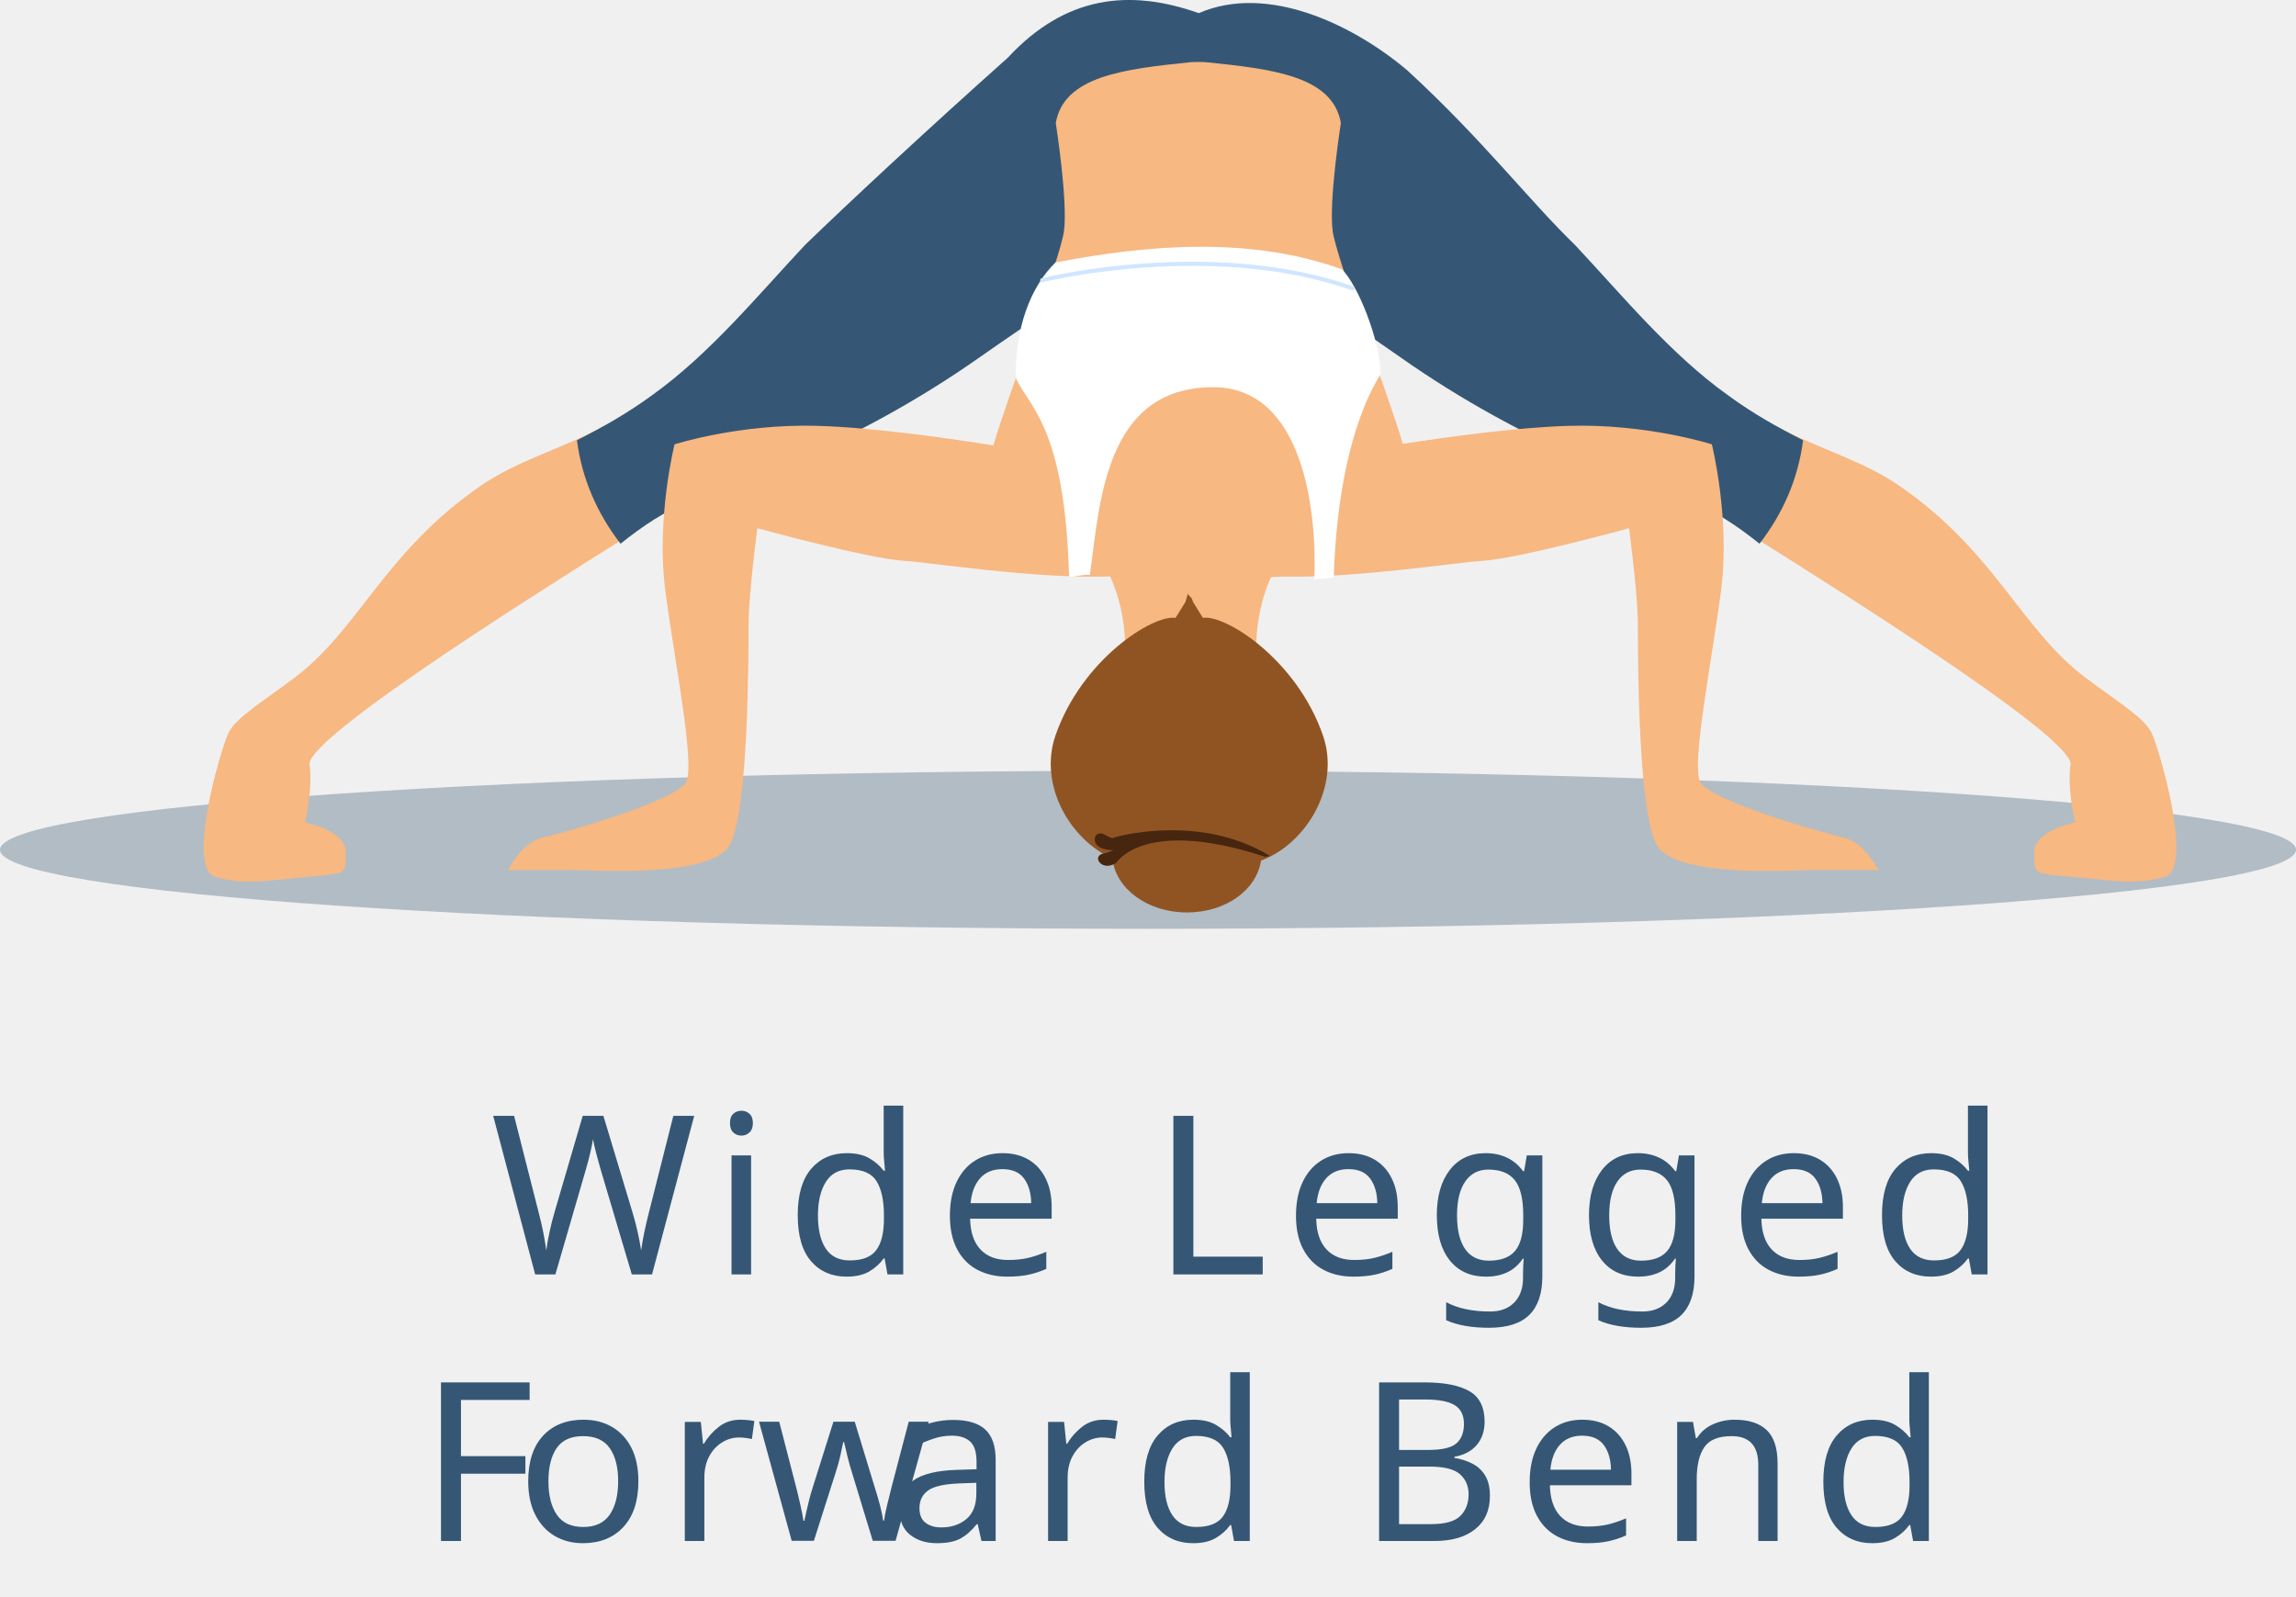
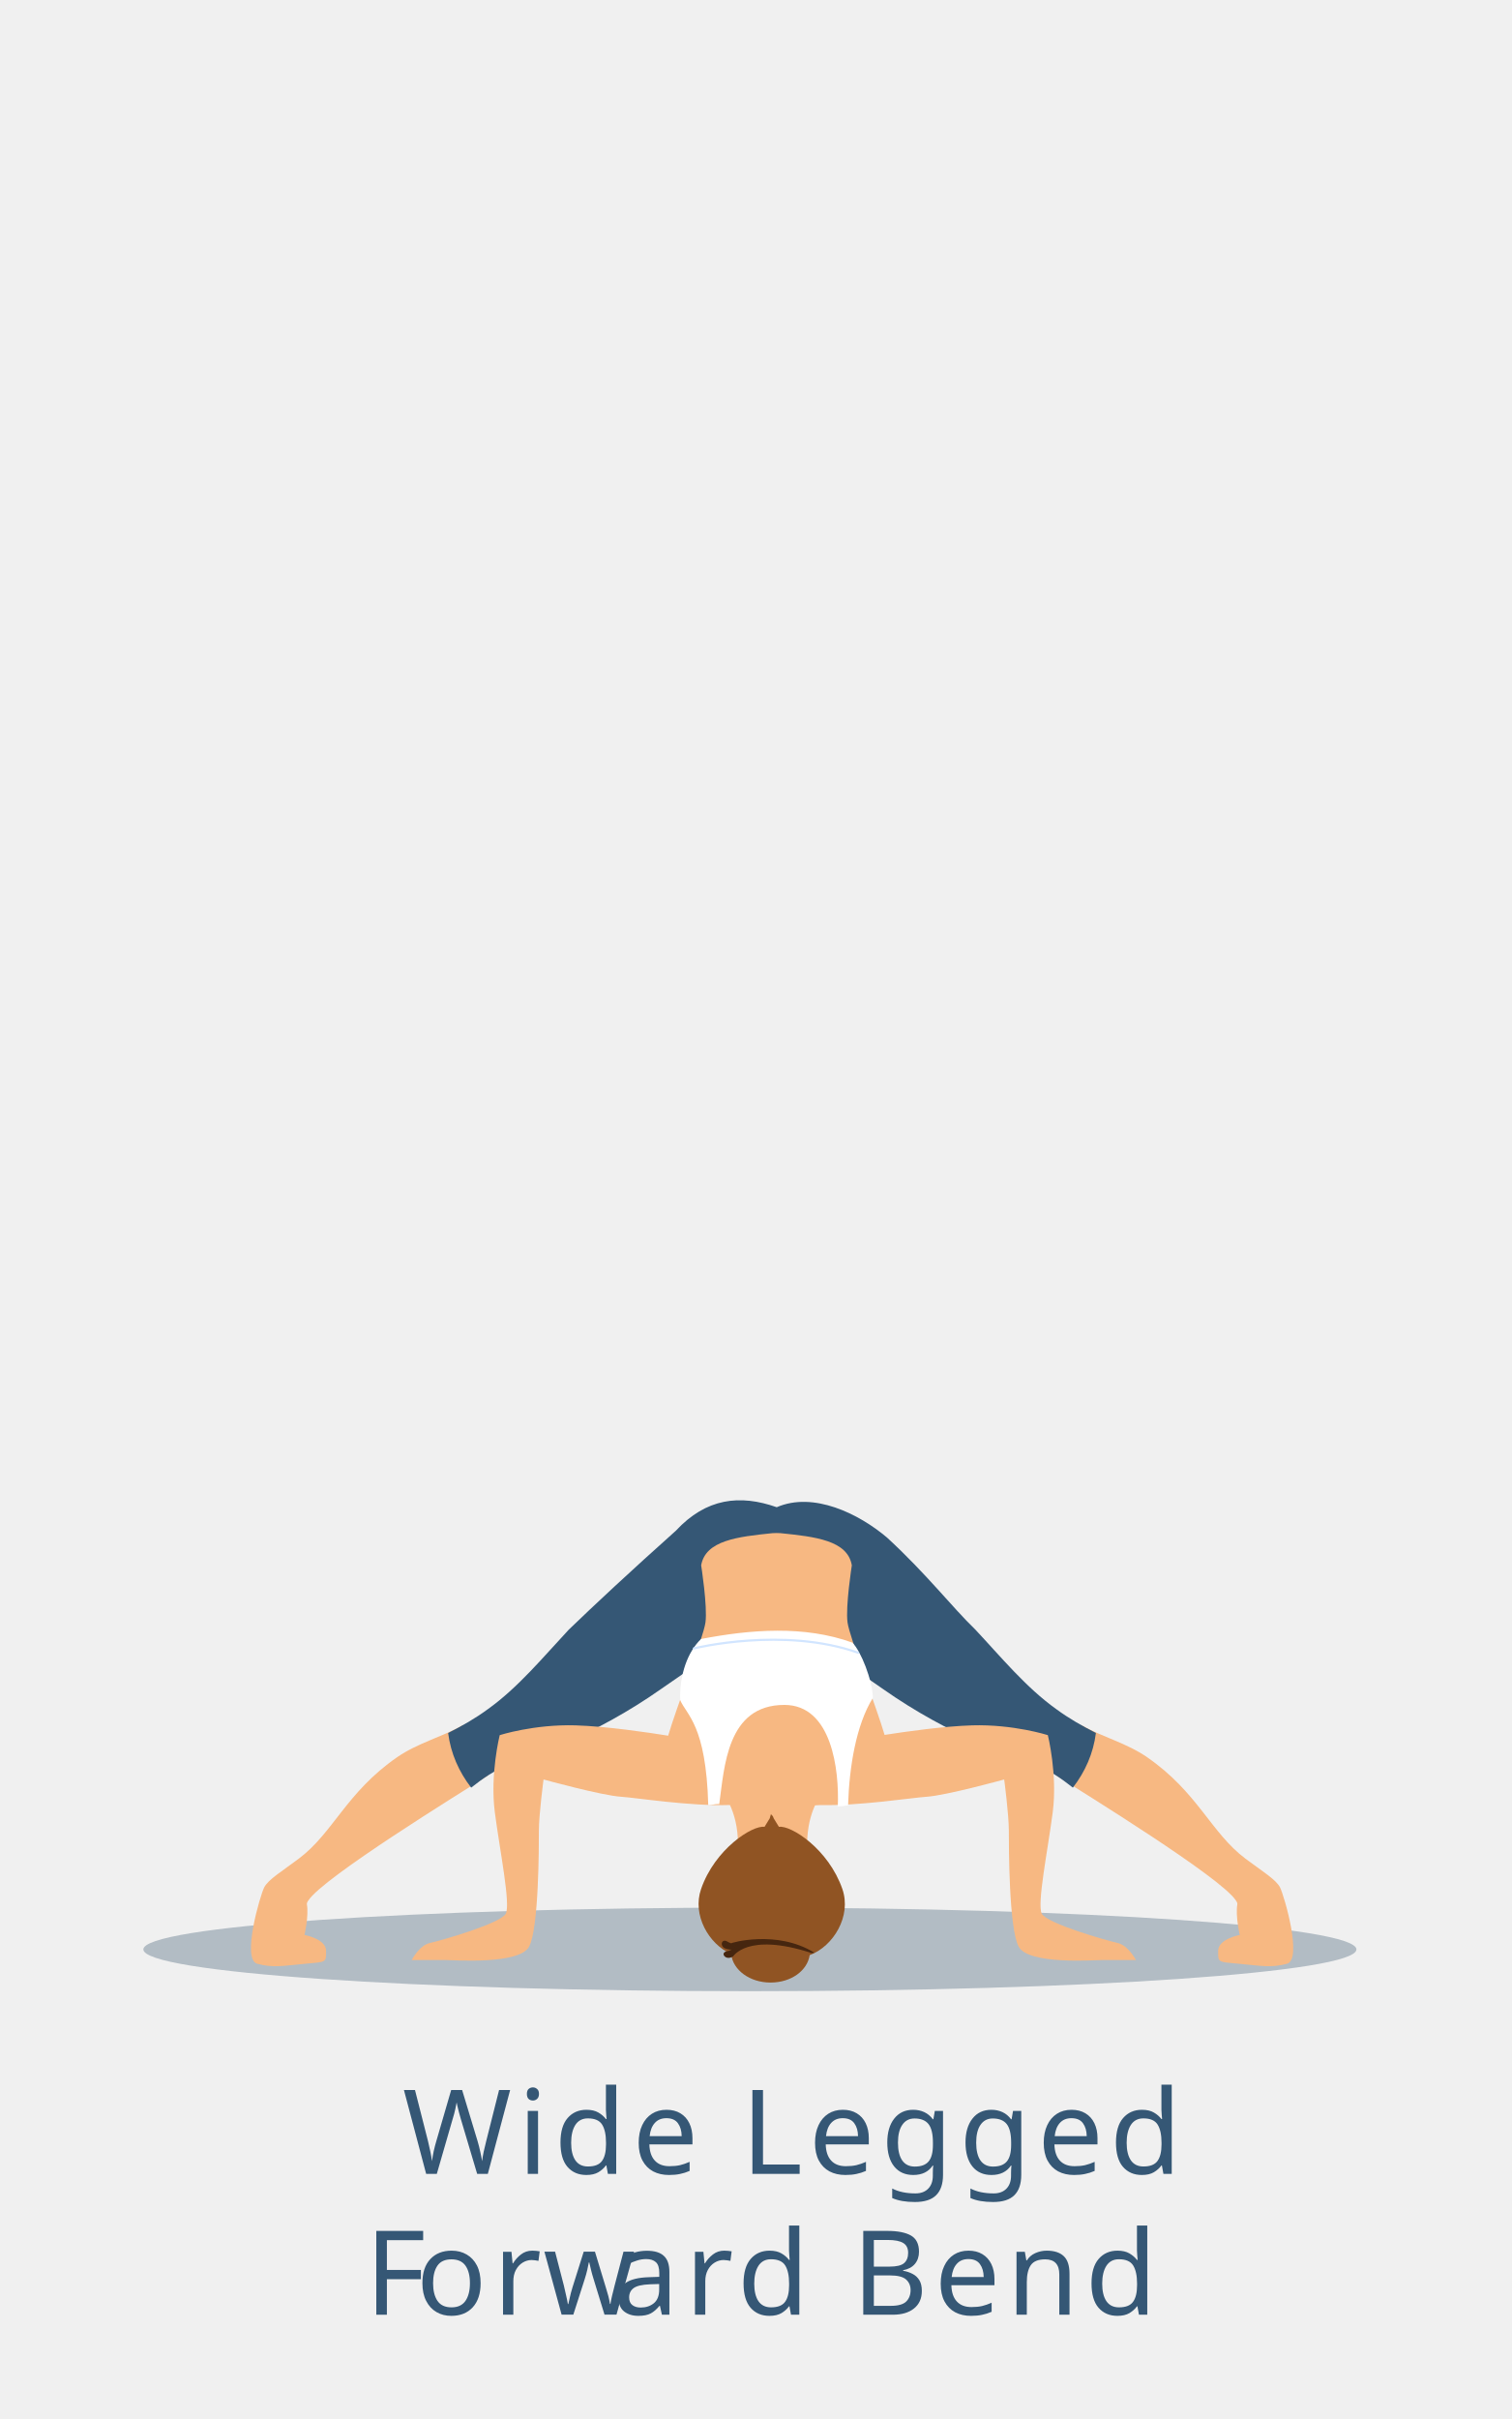
- <svg xmlns="http://www.w3.org/2000/svg" id="Layer_1" data-name="Layer 1" viewBox="0 0 878.56 610.94">
-   <defs>
-     <style>
-       .cls-1 {
-         fill: #f7b882;
-       }
- 
-       .cls-2 {
-         fill: #fff;
-       }
- 
-       .cls-3 {
-         fill: #905423;
-       }
- 
-       .cls-4 {
-         fill: #b2bcc4;
-       }
- 
-       .cls-5 {
-         fill: #d1e5ff;
-       }
- 
-       .cls-6, .cls-7, .cls-8 {
-         fill: #355775;
-       }
- 
-       .cls-9 {
-         fill: #46260f;
-       }
- 
-       .cls-10 {
-         letter-spacing: .07em;
-       }
- 
-       .cls-11, .cls-7 {
-         letter-spacing: .07em;
-       }
- 
-       .cls-7, .cls-8 {
-         font-family: FarmWaveFree-Regular, 'Farm Wave Free';
-         font-size: 85px;
-         isolation: isolate;
-       }
- 
-       .cls-12 {
-         letter-spacing: .03em;
-       }
- 
-       .cls-13 {
-         letter-spacing: .02em;
-       }
-     </style>
-   </defs>
-   <text class="cls-7" transform="translate(187.7 487.69)">
-     <tspan x="0" y="0">Wide Legged </tspan>
-   </text>
-   <text class="cls-8" transform="translate(160.5 589.69)">
-     <tspan class="cls-13" x="0" y="0">F</tspan>
-     <tspan class="cls-10" x="36.95" y="0">or</tspan>
-     <tspan class="cls-12" x="129" y="0">w</tspan>
-     <tspan class="cls-11" x="179.69" y="0">ard Bend</tspan>
-   </text>
+ <svg xmlns="http://www.w3.org/2000/svg" version="1.1" id="Layer_1" x="0px" y="0px" viewBox="0 0 250 400" style="enable-background:new 0 0 250 400;" xml:space="preserve">
+   <style type="text/css">
+ 	.st0{fill:#355775;}
+ 	.st1{font-family:'FarmWaveFree-Regular';}
+ 	.st2{font-size:19.412px;}
+ 	.st3{letter-spacing:1;}
+ 	.st4{fill:#B2BCC4;}
+ 	.st5{fill:#F7B882;}
+ 	.st6{fill:#905423;}
+ 	.st7{fill:#46260F;}
+ 	.st8{fill:#FFFFFF;}
+ 	.st9{fill:#D1E5FF;}
+ </style>
  <g>
-     <path class="cls-4" d="M878.56,325.18c0-16.7-196.67-30.24-439.28-30.24S0,308.48,0,325.18s196.67,30.24,439.28,30.24,439.28-13.54,439.28-30.24Z" />
+     <text transform="matrix(1 0 0 1 66.5762 359.4624)" class="st0 st1 st2 st3">Wide Legged</text>
+     <text transform="matrix(1 0 0 1 60.3647 382.7568)" class="st0 st1 st2">F</text>
+     <text transform="matrix(1 0 0 1 68.8037 382.7568)" class="st0 st1 st2 st3">or</text>
+     <text transform="matrix(1 0 0 1 89.8257 382.7568)" class="st0 st1 st2">w</text>
+     <text transform="matrix(1 0 0 1 101.4023 382.7568)" class="st0 st1 st2 st3">ard Bend</text>
    <g>
-       <path class="cls-1" d="M249.84,199.08c-7.35-11.47-13.97-23.32-18.71-36.12-15.15,8.52-32.68,12.89-47.39,23.07-36.82,25.49-46.21,54.69-71.23,73.46-12.21,9.15-22.16,15.12-25.03,20.86s-16.54,52.21-4.94,55.28c11.6,3.07,18.66,1.44,34.45,0,15.79-1.43,15.34-.78,15.34-9.4s-15.64-11.47-15.64-11.47c0,0,3.18-13.58,1.74-22.19-.13-.76,.26-1.68,1.02-2.73,10.78-16.8,109.85-77.71,130.39-90.76Z" />
-       <path class="cls-1" d="M660.88,199.08c7.35-11.47,13.97-23.32,18.71-36.12,15.15,8.52,32.68,12.89,47.39,23.07,36.82,25.49,46.21,54.69,71.24,73.46,12.21,9.15,22.16,15.12,25.03,20.86,2.87,5.74,16.54,52.21,4.94,55.28-11.6,3.07-18.66,1.44-34.45,0-15.79-1.43-15.34-.78-15.34-9.4s15.64-11.47,15.64-11.47c0,0-3.18-13.58-1.74-22.19,.13-.76-.26-1.68-1.02-2.73-10.8-16.8-109.86-77.71-130.4-90.76Z" />
-       <path class="cls-6" d="M661.24,151.27c-21.98-15.67-40.3-38.02-58.57-57.53-17.53-16.94-35.07-40.05-64.16-66.81-20.34-17.21-53.21-33.43-79.78-21.9-26.59-9.39-51.07-6.69-73.08,17.04-31.73,28.32-60.07,54.72-77.6,71.66-18.27,19.51-36.6,41.86-58.57,57.53-9.09,6.68-18.75,12.17-28.71,17.22,1.9,14.8,7.8,28.11,16.68,39.58,8.6-6.84,17.13-12.76,28.02-16.86,15.1-5.68,60.13-19.75,109.83-54.78,13.55-9.56,54.73-37.19,80.06-55.72,25.33,18.53,66.5,46.16,80.06,55.72,49.7,35.03,94.73,49.1,109.83,54.78,10.89,4.1,19.42,10.02,28.02,16.86,8.89-11.46,14.78-24.77,16.68-39.58-9.96-5.04-19.62-10.52-28.71-17.21Z" />
-       <path class="cls-1" d="M705.49,320.51c-7.97-1.77-51.34-14.16-54.88-21.24s4.43-46.03,7.97-73.47-3.54-55.76-3.54-55.76c0,0-24.78-7.97-54.88-7.08-20.5,.6-47.94,4.49-63.38,6.9-5.45-18.63-25.43-71.02-26.83-81.39-1.56-11.64,3.13-41.39,3.13-41.39-3.13-18.11-26.59-20.69-51.62-23.28-1.05-.11-4.81-.11-5.85,0-25.03,2.59-48.49,5.17-51.62,23.28,0,0,4.69,29.75,3.13,41.39-1.41,10.49-21.82,63.94-27,81.99-14.35-2.31-44.84-6.84-67.13-7.5-30.09-.89-54.88,7.08-54.88,7.08,0,0-7.08,28.32-3.54,55.76,3.54,27.44,11.51,66.39,7.97,73.47s-46.91,19.47-54.88,21.24-13.28,12.39-13.28,12.39h24.78c5.31,0,53.11,3.54,60.19-9.74,7.08-13.28,7.08-72.58,7.08-84.09s3.37-36.95,3.37-36.95c0,0,42.15,11.63,56.31,12.51,10.45,.65,50.05,6.95,78.67,5.96,2.97,6.45,5.81,15.81,5.81,28.46,0,19.91,16.65,16.15,25.03,13,8.37,3.15,25.03,6.91,25.03-13,0-12.5,2.77-21.77,5.7-28.21,1.27-.06,2.57-.13,3.91-.2,28.44,.67,66.57-5.36,76.79-6,14.16-.89,56.31-12.51,56.31-12.51,0,0,3.37,25.44,3.37,36.95s0,70.81,7.08,84.09c7.08,13.28,54.88,9.74,60.19,9.74h24.78s-5.32-10.63-13.29-12.4Z" />
+       <path class="st4" d="M224.35,322.35c0-3.81-44.92-6.91-100.32-6.91s-100.32,3.09-100.32,6.91s44.92,6.91,100.32,6.91    S224.35,326.16,224.35,322.35z" />
      <g>
-         <path class="cls-3" d="M506.26,281.53c-10.06-29.18-37.36-46.42-45.98-45.09l-3.78-6.11c-.57-2.02-1.45-2.34-1.45-2.34l-.51-.83s-.36,1.15-.93,3.17l-3.78,6.11c-8.62-1.33-35.93,15.92-45.98,45.09-6.48,18.79,5.53,39.76,21.8,47.01,1.26,11.54,13.46,20.63,28.49,20.63s26.67-8.68,28.39-19.84c17.23-6.38,30.46-28.26,23.73-47.8Z" />
-         <path class="cls-9" d="M418.94,320.64c.32-1.61,2.02-2.28,3.68-1.26,.83,.52,1.85,.98,3.05,1.4-.3-.31,33.04-10.01,60.24,6.77-.52,.11-.99,.19-1.42,.25-.22,.03-.41,.02-.61,.04-.1-.04-.17-.09-.27-.12-46.8-15.24-56.7,2.96-56.57,2.55-.67,.39-1.35,.68-2.01,.87-2.44,.7-4.57-.75-4.84-2.24-.16-.85,.29-1.96,2.08-2.29,1.14-.21,2.42-.64,3.78-1.26-1.86,.01-3.66-.33-5.01-.99-1.77-.86-2.33-2.53-2.1-3.72Z" />
+         <path class="st5" d="M80.77,293.55c-1.68-2.62-3.19-5.33-4.27-8.25c-3.46,1.95-7.46,2.94-10.82,5.27     c-8.41,5.82-10.55,12.49-16.27,16.78c-2.79,2.09-5.06,3.45-5.72,4.76c-0.66,1.31-3.78,11.92-1.13,12.62     c2.65,0.7,4.26,0.33,7.87,0c3.61-0.33,3.5-0.18,3.5-2.15s-3.57-2.62-3.57-2.62s0.73-3.1,0.4-5.07c-0.03-0.17,0.06-0.38,0.23-0.62     C53.45,310.44,76.08,296.53,80.77,293.55L80.77,293.55z" />
+         <path class="st5" d="M174.64,293.55c1.68-2.62,3.19-5.33,4.27-8.25c3.46,1.95,7.46,2.94,10.82,5.27     c8.41,5.82,10.55,12.49,16.27,16.78c2.79,2.09,5.06,3.45,5.72,4.76c0.66,1.31,3.78,11.92,1.13,12.62c-2.65,0.7-4.26,0.33-7.87,0     c-3.61-0.33-3.5-0.18-3.5-2.15s3.57-2.62,3.57-2.62s-0.73-3.1-0.4-5.07c0.03-0.17-0.06-0.38-0.23-0.62     C201.96,310.44,179.33,296.53,174.64,293.55L174.64,293.55z" />
+         <path class="st0" d="M174.72,282.63c-5.02-3.58-9.2-8.68-13.38-13.14c-4-3.87-8.01-9.15-14.65-15.26     c-4.65-3.93-12.15-7.63-18.22-5c-6.07-2.14-11.66-1.53-16.69,3.89c-7.25,6.47-13.72,12.5-17.72,16.37     c-4.17,4.46-8.36,9.56-13.38,13.14c-2.08,1.53-4.28,2.78-6.56,3.93c0.43,3.38,1.78,6.42,3.81,9.04c1.96-1.56,3.91-2.91,6.4-3.85     c3.45-1.3,13.73-4.51,25.08-12.51c3.09-2.18,12.5-8.49,18.28-12.73c5.78,4.23,15.19,10.54,18.28,12.73     c11.35,8,21.63,11.21,25.08,12.51c2.49,0.94,4.44,2.29,6.4,3.85c2.03-2.62,3.38-5.66,3.81-9.04     C179.01,285.41,176.8,284.16,174.72,282.63L174.72,282.63z" />
+         <path class="st5" d="M184.83,321.28c-1.82-0.4-11.73-3.23-12.53-4.85c-0.81-1.62,1.01-10.51,1.82-16.78     c0.81-6.27-0.81-12.73-0.81-12.73s-5.66-1.82-12.53-1.62c-4.68,0.14-10.95,1.03-14.47,1.58c-1.24-4.25-5.81-16.22-6.13-18.59     c-0.36-2.66,0.71-9.45,0.71-9.45c-0.71-4.14-6.07-4.73-11.79-5.32c-0.24-0.03-1.1-0.03-1.34,0c-5.72,0.59-11.07,1.18-11.79,5.32     c0,0,1.07,6.79,0.71,9.45c-0.32,2.4-4.98,14.6-6.17,18.72c-3.28-0.53-10.24-1.56-15.33-1.71c-6.87-0.2-12.53,1.62-12.53,1.62     s-1.62,6.47-0.81,12.73c0.81,6.27,2.63,15.16,1.82,16.78c-0.81,1.62-10.71,4.45-12.53,4.85c-1.82,0.4-3.03,2.83-3.03,2.83h5.66     c1.21,0,12.13,0.81,13.75-2.22c1.62-3.03,1.62-16.58,1.62-19.2c0-2.63,0.77-8.44,0.77-8.44s9.63,2.66,12.86,2.86     c2.39,0.15,11.43,1.59,17.97,1.36c0.68,1.47,1.33,3.61,1.33,6.5c0,4.55,3.8,3.69,5.72,2.97c1.91,0.72,5.72,1.58,5.72-2.97     c0-2.85,0.63-4.97,1.3-6.44c0.29-0.01,0.59-0.03,0.89-0.05c6.5,0.15,15.2-1.22,17.54-1.37c3.23-0.2,12.86-2.86,12.86-2.86     s0.77,5.81,0.77,8.44c0,2.63,0,16.17,1.62,19.2s12.53,2.22,13.75,2.22h5.66C187.86,324.11,186.65,321.69,184.83,321.28     L184.83,321.28z" />
+         <g>
+           <path class="st6" d="M139.33,312.38c-2.3-6.66-8.53-10.6-10.5-10.3l-0.86-1.4c-0.13-0.46-0.33-0.53-0.33-0.53l-0.12-0.19      c0,0-0.08,0.26-0.21,0.72l-0.86,1.4c-1.97-0.3-8.21,3.64-10.5,10.3c-1.48,4.29,1.26,9.08,4.98,10.74      c0.29,2.64,3.07,4.71,6.51,4.71s6.09-1.98,6.48-4.53C137.84,321.84,140.87,316.84,139.33,312.38L139.33,312.38z" />
+           <path class="st7" d="M119.39,321.31c0.07-0.37,0.46-0.52,0.84-0.29c0.19,0.12,0.42,0.22,0.7,0.32      c-0.07-0.07,7.55-2.29,13.76,1.55c-0.12,0.03-0.23,0.04-0.32,0.06c-0.05,0.01-0.09,0-0.14,0.01c-0.02-0.01-0.04-0.02-0.06-0.03      c-10.69-3.48-12.95,0.68-12.92,0.58c-0.15,0.09-0.31,0.16-0.46,0.2c-0.56,0.16-1.04-0.17-1.11-0.51      c-0.04-0.19,0.07-0.45,0.48-0.52c0.26-0.05,0.55-0.15,0.86-0.29c-0.42,0-0.84-0.08-1.14-0.23      C119.46,321.96,119.33,321.58,119.39,321.31L119.39,321.31z" />
+         </g>
+         <path class="st8" d="M144.37,280.76c-0.08-2.99-1.99-7.76-3.39-9.14c-7.96-2.88-16.83-2.18-25.03-0.6     c-2.21,2.14-3.55,5.81-3.46,10.09c1.07,2.5,4.29,4.11,4.65,17.33c0,0.17,1.1-0.18,1.82-0.12c0.86-6.1,1.24-16.4,10.77-16.4     c7.86,0,9.09,10.78,8.84,16.79c1.26-0.08,1.63-0.17,1.7-0.18C140.46,292.14,141.6,285.23,144.37,280.76z" />
+         <path class="st9" d="M141.93,273.47c-0.02,0-0.04,0-0.06-0.01c-12.31-4.34-26.9-0.74-27.05-0.71c-0.1,0.03-0.19-0.03-0.22-0.13     c-0.02-0.1,0.03-0.19,0.13-0.22c0.15-0.04,14.84-3.65,27.25,0.72c0.09,0.03,0.14,0.13,0.11,0.23     C142.07,273.42,142,273.47,141.93,273.47z" />
      </g>
-       <path class="cls-2" d="M528.34,143.08c-.34-13.1-8.7-33.97-14.86-40.02-34.85-12.59-73.68-9.54-109.6-2.62-9.68,9.39-15.54,25.43-15.15,44.2,4.69,10.95,18.77,17.99,20.34,75.87,.02,.75,4.81-.77,7.97-.52,3.76-26.7,5.42-71.82,47.17-71.82,34.41,0,39.79,47.19,38.72,73.52,5.51-.33,7.14-.75,7.43-.78,.83-28.02,5.86-58.28,17.98-77.83Z" />
-       <path class="cls-5" d="M517.65,111.14c-.09,0-.17-.01-.26-.04-53.88-18.99-117.78-3.26-118.43-3.11-.42,.12-.84-.15-.95-.57-.1-.42,.15-.84,.57-.95,.64-.17,64.99-15.99,119.34,3.15,.4,.15,.62,.59,.48,1-.13,.32-.43,.52-.75,.52Z" />
    </g>
  </g>
</svg>
